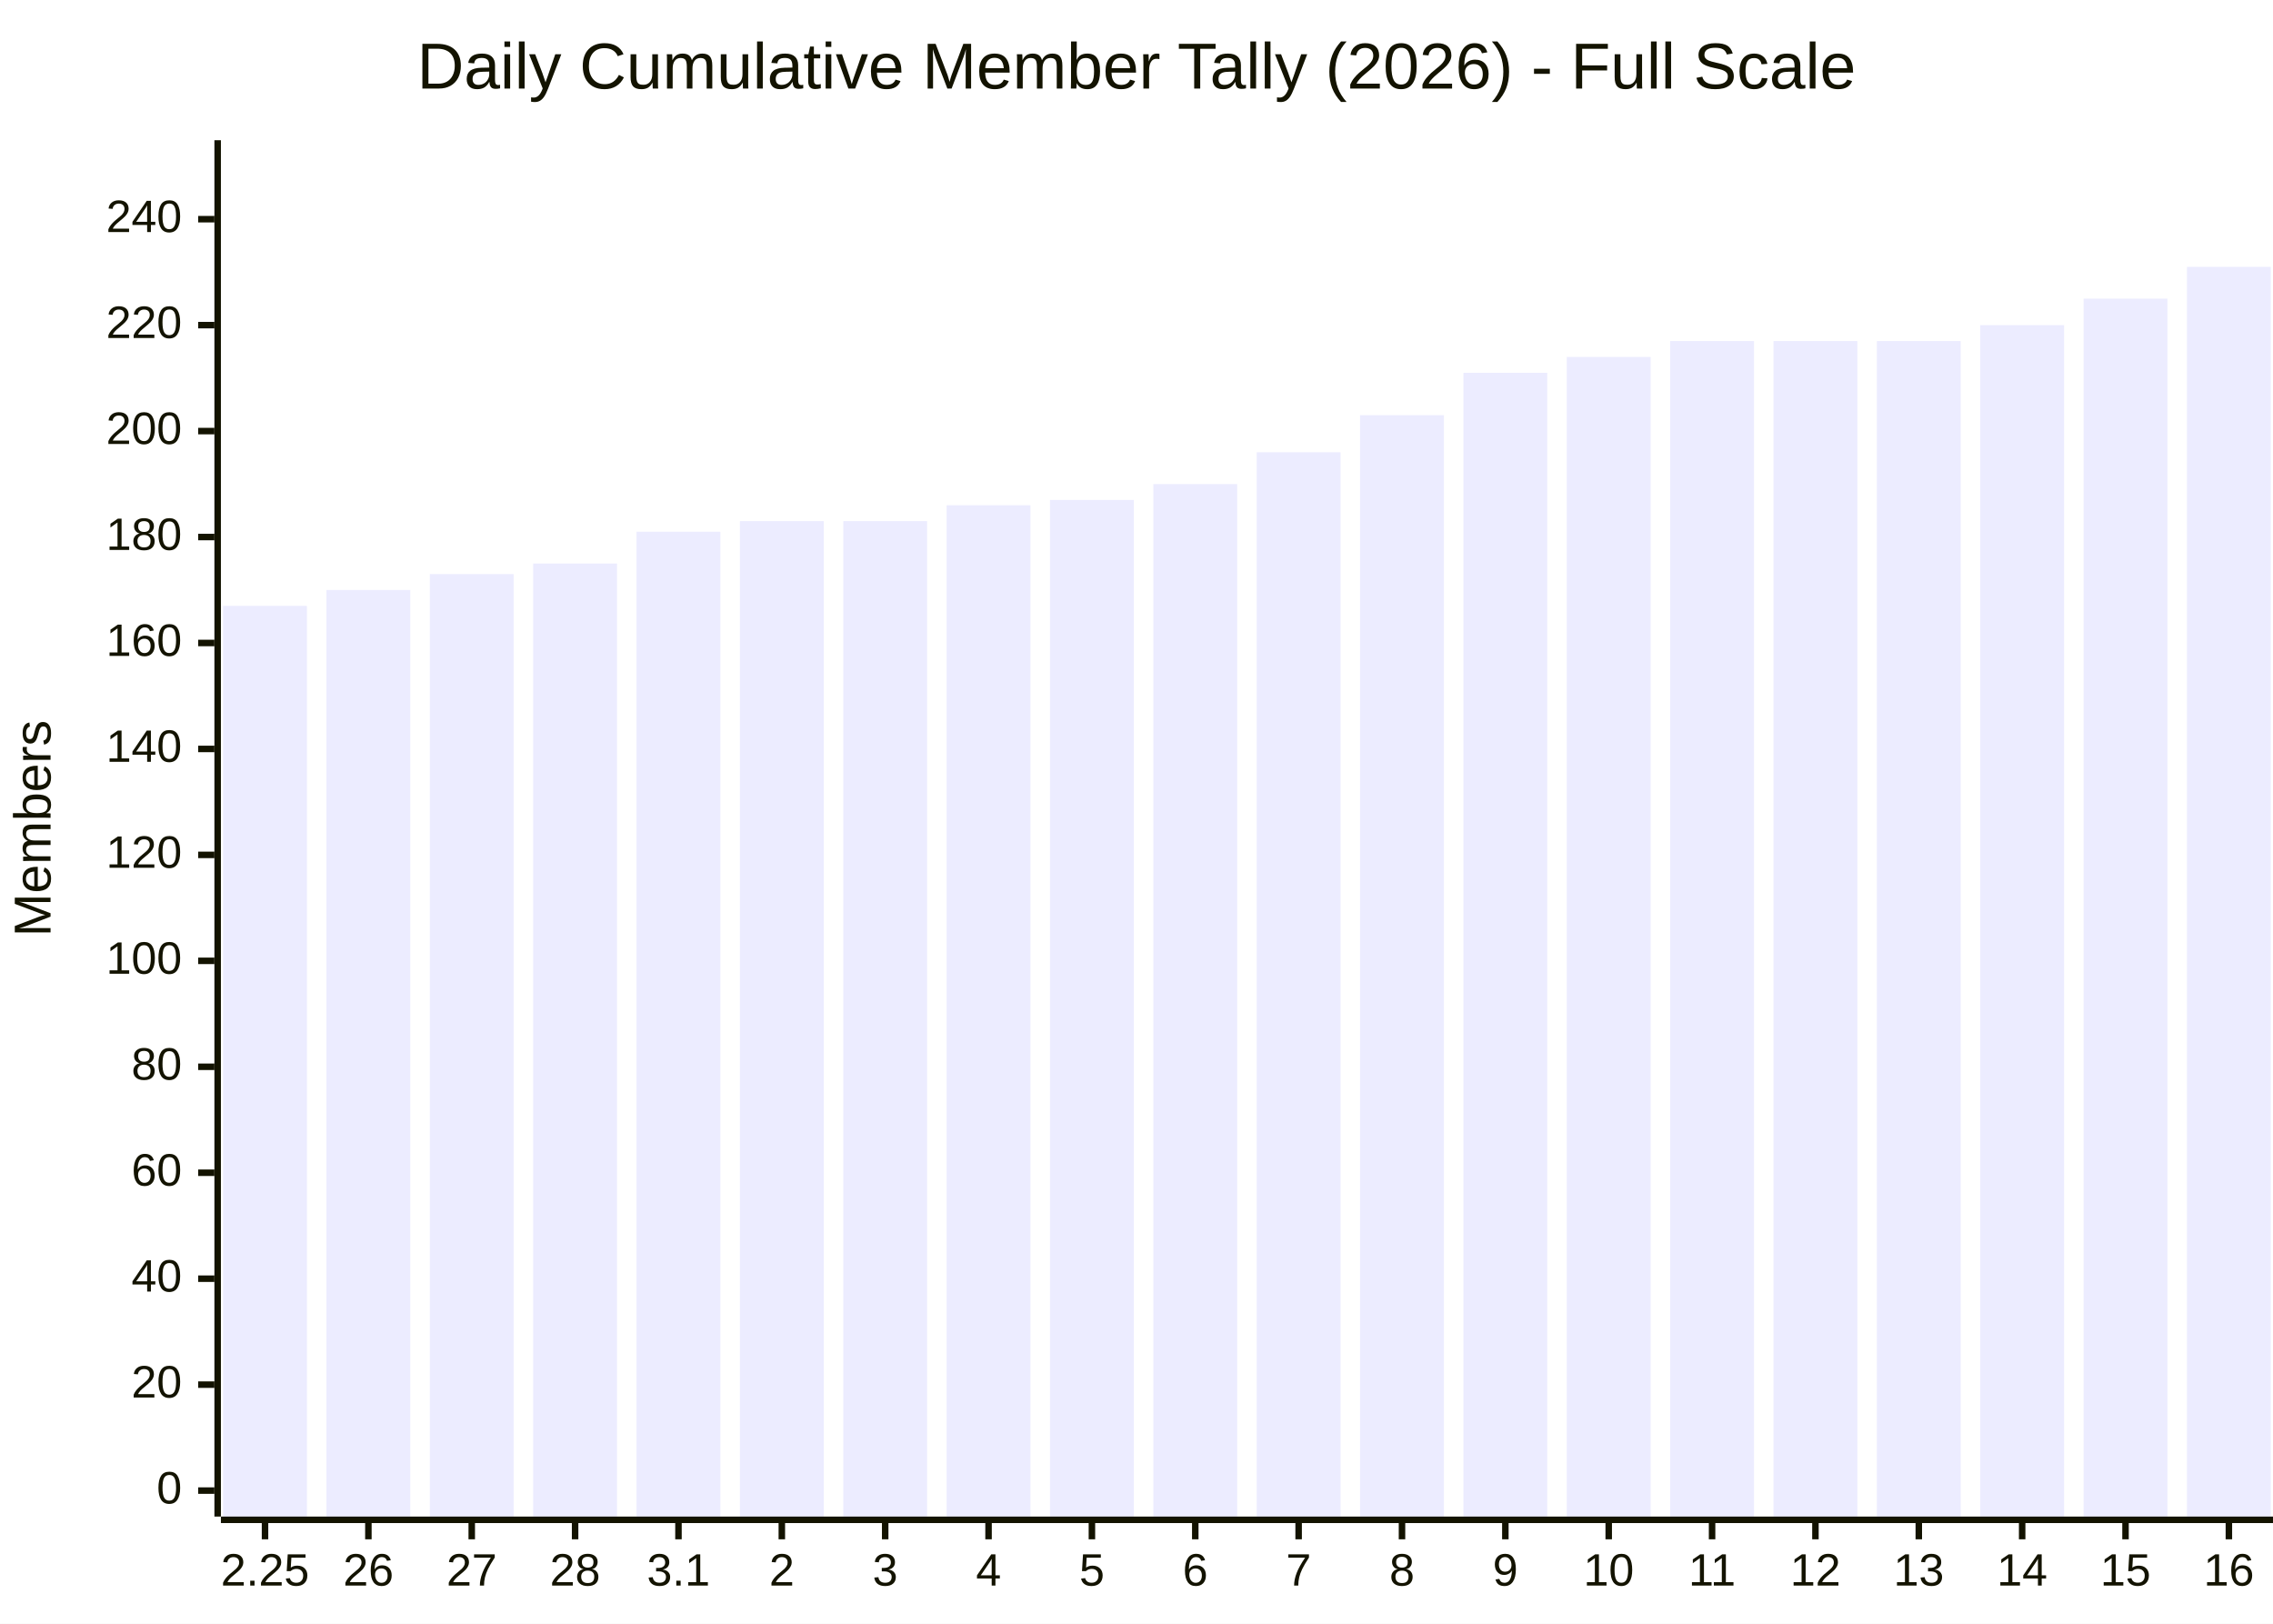
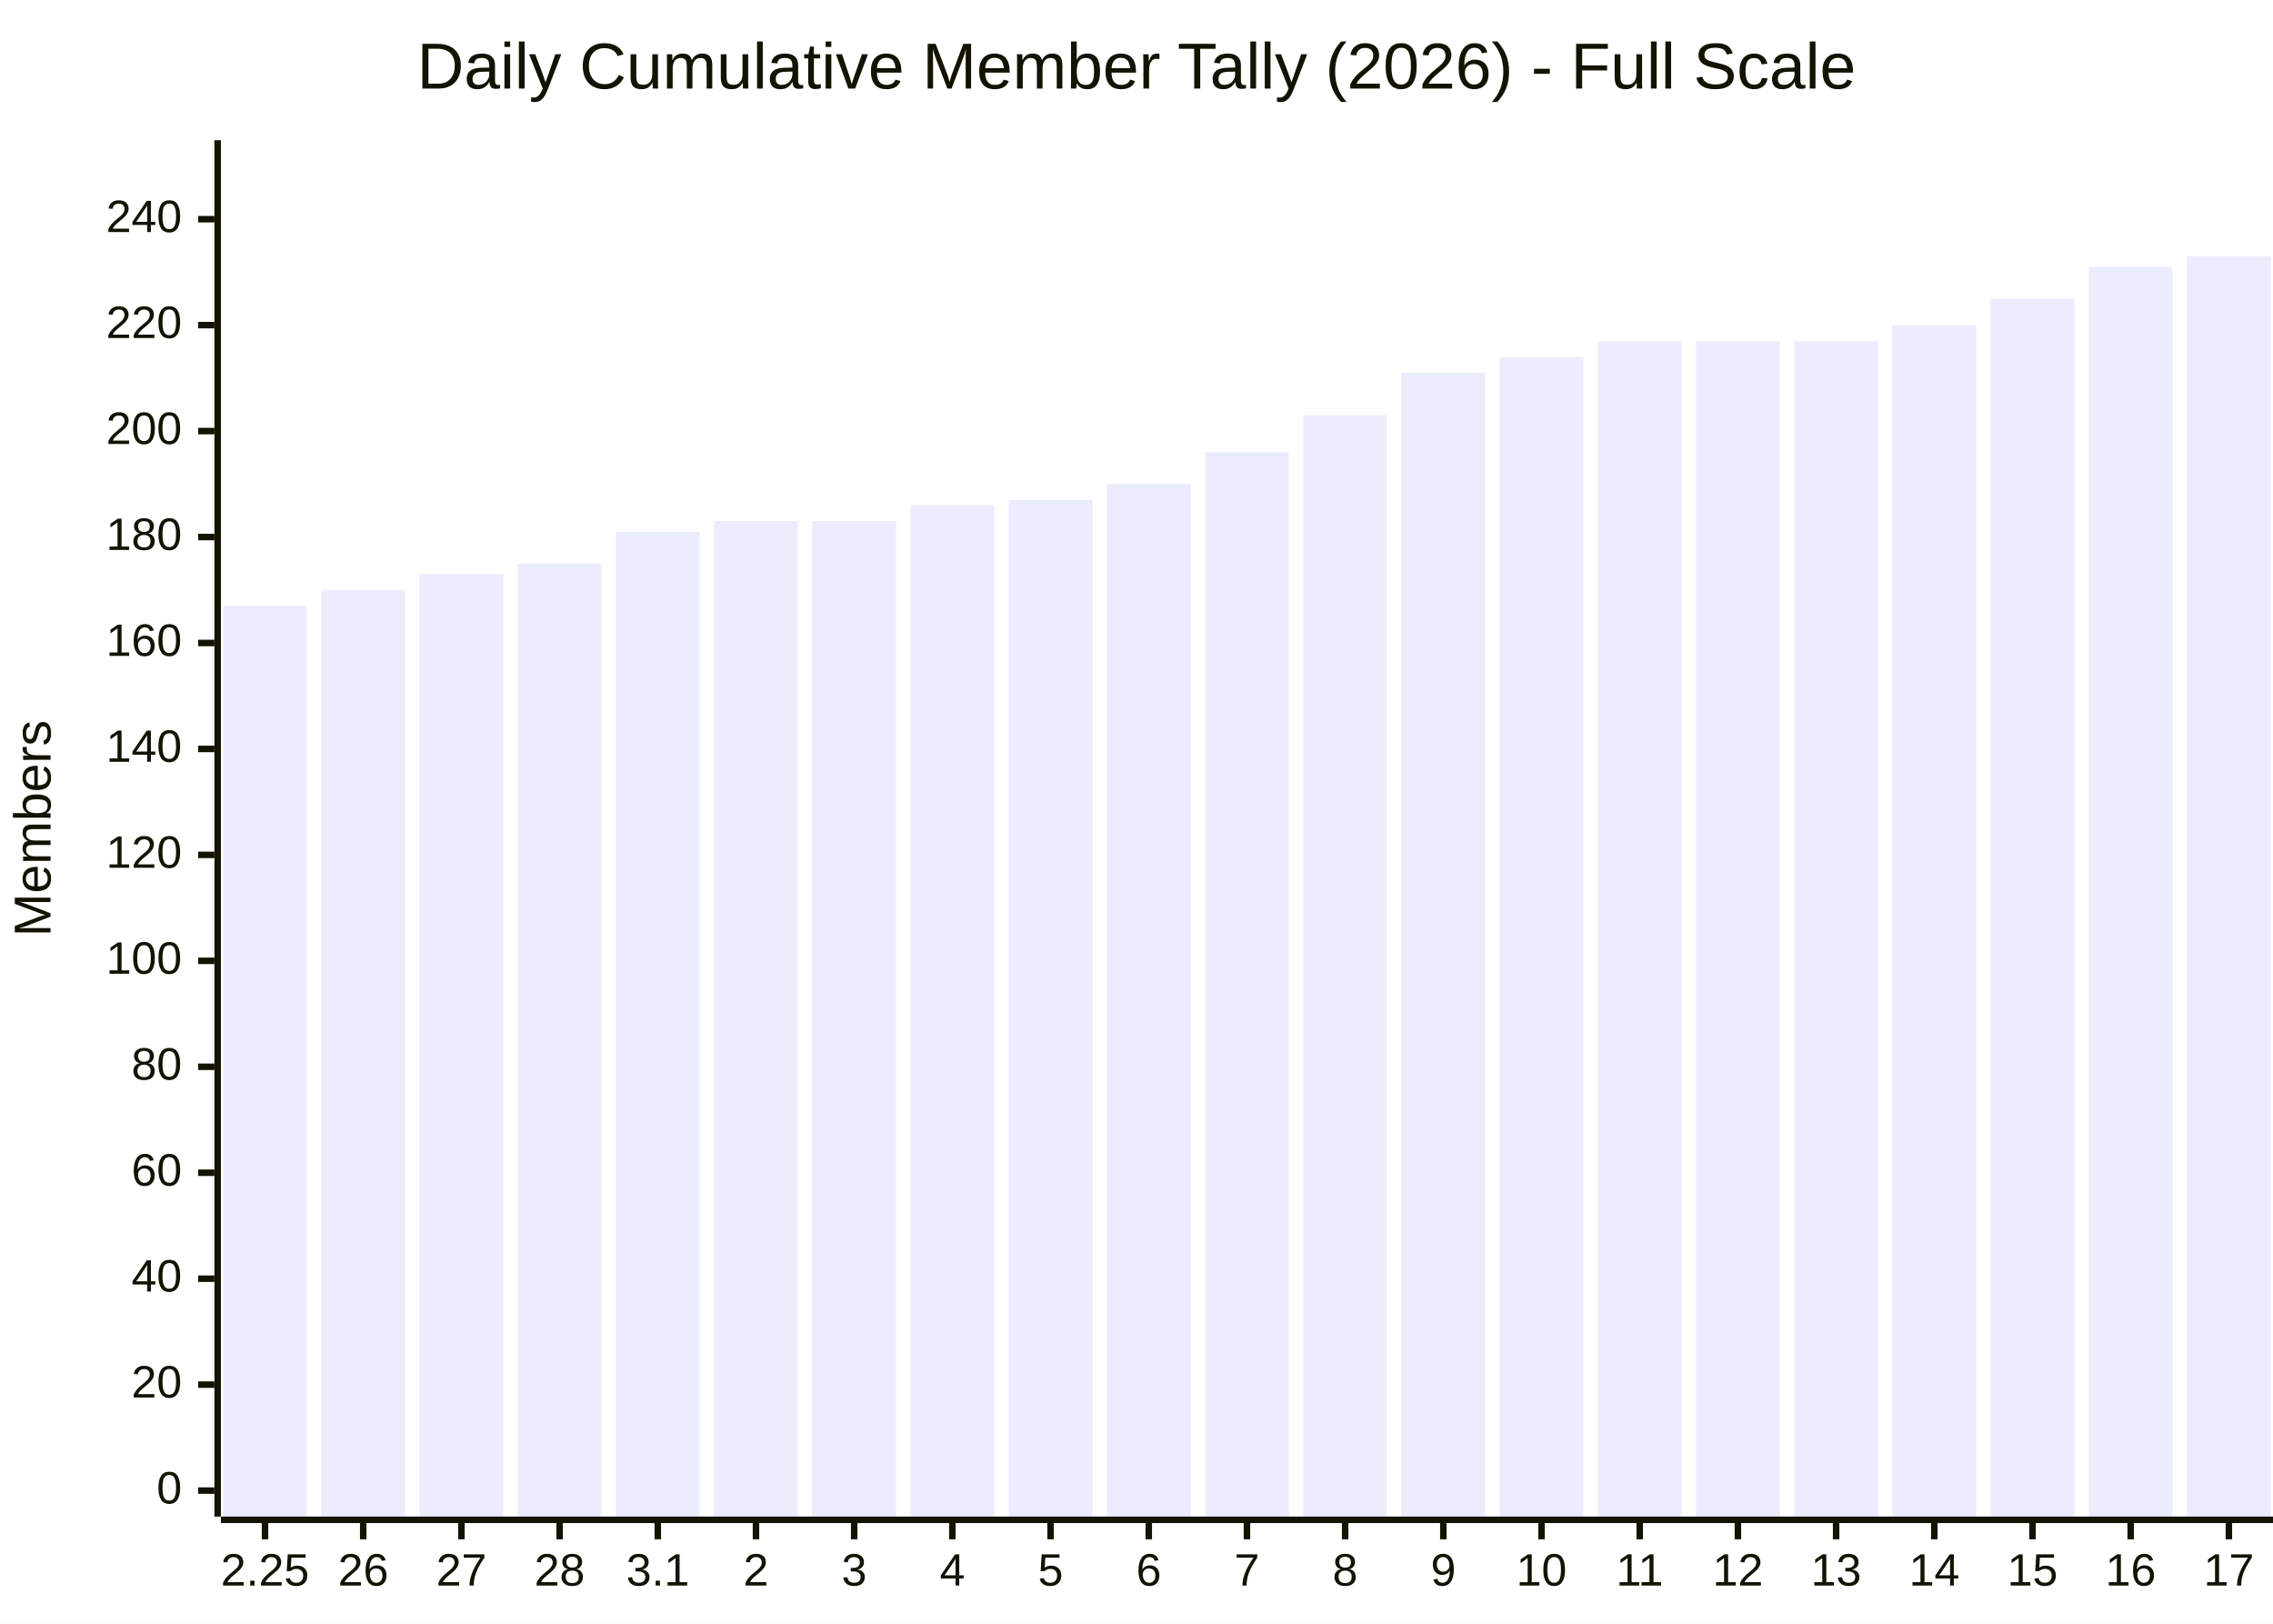
<svg xmlns="http://www.w3.org/2000/svg" id="my-svg" width="100%" style="max-width: 700px; background-color: white;" viewBox="0 0 700 500" role="graphics-document document" aria-roledescription="xychart">
  <style>#my-svg{font-family:"trebuchet ms",verdana,arial,sans-serif;font-size:16px;fill:#333;}@keyframes edge-animation-frame{from{stroke-dashoffset:0;}}@keyframes dash{to{stroke-dashoffset:0;}}#my-svg .edge-animation-slow{stroke-dasharray:9,5!important;stroke-dashoffset:900;animation:dash 50s linear infinite;stroke-linecap:round;}#my-svg .edge-animation-fast{stroke-dasharray:9,5!important;stroke-dashoffset:900;animation:dash 20s linear infinite;stroke-linecap:round;}#my-svg .error-icon{fill:#552222;}#my-svg .error-text{fill:#552222;stroke:#552222;}#my-svg .edge-thickness-normal{stroke-width:1px;}#my-svg .edge-thickness-thick{stroke-width:3.5px;}#my-svg .edge-pattern-solid{stroke-dasharray:0;}#my-svg .edge-thickness-invisible{stroke-width:0;fill:none;}#my-svg .edge-pattern-dashed{stroke-dasharray:3;}#my-svg .edge-pattern-dotted{stroke-dasharray:2;}#my-svg .marker{fill:#333333;stroke:#333333;}#my-svg .marker.cross{stroke:#333333;}#my-svg svg{font-family:"trebuchet ms",verdana,arial,sans-serif;font-size:16px;}#my-svg p{margin:0;}#my-svg :root{--mermaid-font-family:"trebuchet ms",verdana,arial,sans-serif;}</style>
  <g />
  <g class="main">
    <rect width="700" height="500" class="background" fill="white" />
    <g class="chart-title">
      <text x="0" y="0" fill="#131300" font-size="20" dominant-baseline="middle" text-anchor="middle" transform="translate(350, 21.58984) rotate(0)">Daily Cumulative Member Tally (2026) - Full Scale</text>
    </g>
    <g class="plot">
      <g class="bar-plot-0">
        <rect x="68.711" y="186.576" width="25.813" height="280.424" fill="#ECECFF" stroke="#ECECFF" stroke-width="0" />
-         <rect x="100.542" y="181.682" width="25.813" height="285.318" fill="#ECECFF" stroke="#ECECFF" stroke-width="0" />
-         <rect x="132.373" y="176.788" width="25.813" height="290.212" fill="#ECECFF" stroke="#ECECFF" stroke-width="0" />
-         <rect x="164.205" y="173.526" width="25.813" height="293.474" fill="#ECECFF" stroke="#ECECFF" stroke-width="0" />
-         <rect x="196.036" y="163.738" width="25.813" height="303.262" fill="#ECECFF" stroke="#ECECFF" stroke-width="0" />
-         <rect x="227.868" y="160.476" width="25.813" height="306.524" fill="#ECECFF" stroke="#ECECFF" stroke-width="0" />
-         <rect x="259.699" y="160.476" width="25.813" height="306.524" fill="#ECECFF" stroke="#ECECFF" stroke-width="0" />
-         <rect x="291.53" y="155.582" width="25.813" height="311.418" fill="#ECECFF" stroke="#ECECFF" stroke-width="0" />
-         <rect x="323.362" y="153.95" width="25.813" height="313.05" fill="#ECECFF" stroke="#ECECFF" stroke-width="0" />
-         <rect x="355.193" y="149.057" width="25.813" height="317.943" fill="#ECECFF" stroke="#ECECFF" stroke-width="0" />
-         <rect x="387.025" y="139.269" width="25.813" height="327.731" fill="#ECECFF" stroke="#ECECFF" stroke-width="0" />
-         <rect x="418.856" y="127.85" width="25.813" height="339.15" fill="#ECECFF" stroke="#ECECFF" stroke-width="0" />
-         <rect x="450.688" y="114.8" width="25.813" height="352.2" fill="#ECECFF" stroke="#ECECFF" stroke-width="0" />
-         <rect x="482.519" y="109.906" width="25.813" height="357.094" fill="#ECECFF" stroke="#ECECFF" stroke-width="0" />
-         <rect x="514.35" y="105.012" width="25.813" height="361.988" fill="#ECECFF" stroke="#ECECFF" stroke-width="0" />
-         <rect x="546.182" y="105.012" width="25.813" height="361.988" fill="#ECECFF" stroke="#ECECFF" stroke-width="0" />
-         <rect x="578.013" y="105.012" width="25.813" height="361.988" fill="#ECECFF" stroke="#ECECFF" stroke-width="0" />
-         <rect x="609.845" y="100.118" width="25.813" height="366.882" fill="#ECECFF" stroke="#ECECFF" stroke-width="0" />
-         <rect x="641.676" y="91.962" width="25.813" height="375.038" fill="#ECECFF" stroke="#ECECFF" stroke-width="0" />
-         <rect x="673.507" y="82.174" width="25.813" height="384.826" fill="#ECECFF" stroke="#ECECFF" stroke-width="0" />
+         <rect x="98.95" y="181.682" width="25.813" height="285.318" fill="#ECECFF" stroke="#ECECFF" stroke-width="0" />
+         <rect x="129.19" y="176.788" width="25.813" height="290.212" fill="#ECECFF" stroke="#ECECFF" stroke-width="0" />
+         <rect x="159.43" y="173.526" width="25.813" height="293.474" fill="#ECECFF" stroke="#ECECFF" stroke-width="0" />
+         <rect x="189.67" y="163.738" width="25.813" height="303.262" fill="#ECECFF" stroke="#ECECFF" stroke-width="0" />
+         <rect x="219.91" y="160.476" width="25.813" height="306.524" fill="#ECECFF" stroke="#ECECFF" stroke-width="0" />
+         <rect x="250.15" y="160.476" width="25.813" height="306.524" fill="#ECECFF" stroke="#ECECFF" stroke-width="0" />
+         <rect x="280.389" y="155.582" width="25.813" height="311.418" fill="#ECECFF" stroke="#ECECFF" stroke-width="0" />
+         <rect x="310.629" y="153.95" width="25.813" height="313.05" fill="#ECECFF" stroke="#ECECFF" stroke-width="0" />
+         <rect x="340.869" y="149.057" width="25.813" height="317.943" fill="#ECECFF" stroke="#ECECFF" stroke-width="0" />
+         <rect x="371.109" y="139.269" width="25.813" height="327.731" fill="#ECECFF" stroke="#ECECFF" stroke-width="0" />
+         <rect x="401.349" y="127.85" width="25.813" height="339.15" fill="#ECECFF" stroke="#ECECFF" stroke-width="0" />
+         <rect x="431.589" y="114.8" width="25.813" height="352.2" fill="#ECECFF" stroke="#ECECFF" stroke-width="0" />
+         <rect x="461.829" y="109.906" width="25.813" height="357.094" fill="#ECECFF" stroke="#ECECFF" stroke-width="0" />
+         <rect x="492.068" y="105.012" width="25.813" height="361.988" fill="#ECECFF" stroke="#ECECFF" stroke-width="0" />
+         <rect x="522.308" y="105.012" width="25.813" height="361.988" fill="#ECECFF" stroke="#ECECFF" stroke-width="0" />
+         <rect x="552.548" y="105.012" width="25.813" height="361.988" fill="#ECECFF" stroke="#ECECFF" stroke-width="0" />
+         <rect x="582.788" y="100.118" width="25.813" height="366.882" fill="#ECECFF" stroke="#ECECFF" stroke-width="0" />
+         <rect x="613.028" y="91.962" width="25.813" height="375.038" fill="#ECECFF" stroke="#ECECFF" stroke-width="0" />
+         <rect x="643.268" y="82.174" width="25.813" height="384.826" fill="#ECECFF" stroke="#ECECFF" stroke-width="0" />
+         <rect x="673.507" y="78.911" width="25.813" height="388.089" fill="#ECECFF" stroke="#ECECFF" stroke-width="0" />
      </g>
    </g>
    <g class="bottom-axis">
      <g class="axis-line">
        <path d="M 68.031,468 L 700,468" fill="none" stroke="#131300" stroke-width="2" />
      </g>
      <g class="label">
        <text x="0" y="0" fill="#131300" font-size="14" dominant-baseline="text-before-edge" text-anchor="middle" transform="translate(81.61719, 479) rotate(0)">2.25</text>
-         <text x="0" y="0" fill="#131300" font-size="14" dominant-baseline="text-before-edge" text-anchor="middle" transform="translate(113.4486, 479) rotate(0)">26</text>
-         <text x="0" y="0" fill="#131300" font-size="14" dominant-baseline="text-before-edge" text-anchor="middle" transform="translate(145.28, 479) rotate(0)">27</text>
-         <text x="0" y="0" fill="#131300" font-size="14" dominant-baseline="text-before-edge" text-anchor="middle" transform="translate(177.1114, 479) rotate(0)">28</text>
-         <text x="0" y="0" fill="#131300" font-size="14" dominant-baseline="text-before-edge" text-anchor="middle" transform="translate(208.9428, 479) rotate(0)">3.1</text>
-         <text x="0" y="0" fill="#131300" font-size="14" dominant-baseline="text-before-edge" text-anchor="middle" transform="translate(240.7743, 479) rotate(0)">2</text>
-         <text x="0" y="0" fill="#131300" font-size="14" dominant-baseline="text-before-edge" text-anchor="middle" transform="translate(272.6057, 479) rotate(0)">3</text>
-         <text x="0" y="0" fill="#131300" font-size="14" dominant-baseline="text-before-edge" text-anchor="middle" transform="translate(304.4371, 479) rotate(0)">4</text>
-         <text x="0" y="0" fill="#131300" font-size="14" dominant-baseline="text-before-edge" text-anchor="middle" transform="translate(336.2685, 479) rotate(0)">5</text>
-         <text x="0" y="0" fill="#131300" font-size="14" dominant-baseline="text-before-edge" text-anchor="middle" transform="translate(368.0999, 479) rotate(0)">6</text>
-         <text x="0" y="0" fill="#131300" font-size="14" dominant-baseline="text-before-edge" text-anchor="middle" transform="translate(399.9313, 479) rotate(0)">7</text>
-         <text x="0" y="0" fill="#131300" font-size="14" dominant-baseline="text-before-edge" text-anchor="middle" transform="translate(431.7627, 479) rotate(0)">8</text>
-         <text x="0" y="0" fill="#131300" font-size="14" dominant-baseline="text-before-edge" text-anchor="middle" transform="translate(463.5942, 479) rotate(0)">9</text>
-         <text x="0" y="0" fill="#131300" font-size="14" dominant-baseline="text-before-edge" text-anchor="middle" transform="translate(495.4256, 479) rotate(0)">10</text>
-         <text x="0" y="0" fill="#131300" font-size="14" dominant-baseline="text-before-edge" text-anchor="middle" transform="translate(527.257, 479) rotate(0)">11</text>
-         <text x="0" y="0" fill="#131300" font-size="14" dominant-baseline="text-before-edge" text-anchor="middle" transform="translate(559.0884, 479) rotate(0)">12</text>
-         <text x="0" y="0" fill="#131300" font-size="14" dominant-baseline="text-before-edge" text-anchor="middle" transform="translate(590.9198, 479) rotate(0)">13</text>
-         <text x="0" y="0" fill="#131300" font-size="14" dominant-baseline="text-before-edge" text-anchor="middle" transform="translate(622.7512, 479) rotate(0)">14</text>
-         <text x="0" y="0" fill="#131300" font-size="14" dominant-baseline="text-before-edge" text-anchor="middle" transform="translate(654.5826, 479) rotate(0)">15</text>
-         <text x="0" y="0" fill="#131300" font-size="14" dominant-baseline="text-before-edge" text-anchor="middle" transform="translate(686.4141, 479) rotate(0)">16</text>
+         <text x="0" y="0" fill="#131300" font-size="14" dominant-baseline="text-before-edge" text-anchor="middle" transform="translate(111.857, 479) rotate(0)">26</text>
+         <text x="0" y="0" fill="#131300" font-size="14" dominant-baseline="text-before-edge" text-anchor="middle" transform="translate(142.0969, 479) rotate(0)">27</text>
+         <text x="0" y="0" fill="#131300" font-size="14" dominant-baseline="text-before-edge" text-anchor="middle" transform="translate(172.3367, 479) rotate(0)">28</text>
+         <text x="0" y="0" fill="#131300" font-size="14" dominant-baseline="text-before-edge" text-anchor="middle" transform="translate(202.5766, 479) rotate(0)">3.1</text>
+         <text x="0" y="0" fill="#131300" font-size="14" dominant-baseline="text-before-edge" text-anchor="middle" transform="translate(232.8164, 479) rotate(0)">2</text>
+         <text x="0" y="0" fill="#131300" font-size="14" dominant-baseline="text-before-edge" text-anchor="middle" transform="translate(263.0563, 479) rotate(0)">3</text>
+         <text x="0" y="0" fill="#131300" font-size="14" dominant-baseline="text-before-edge" text-anchor="middle" transform="translate(293.2961, 479) rotate(0)">4</text>
+         <text x="0" y="0" fill="#131300" font-size="14" dominant-baseline="text-before-edge" text-anchor="middle" transform="translate(323.5359, 479) rotate(0)">5</text>
+         <text x="0" y="0" fill="#131300" font-size="14" dominant-baseline="text-before-edge" text-anchor="middle" transform="translate(353.7758, 479) rotate(0)">6</text>
+         <text x="0" y="0" fill="#131300" font-size="14" dominant-baseline="text-before-edge" text-anchor="middle" transform="translate(384.0156, 479) rotate(0)">7</text>
+         <text x="0" y="0" fill="#131300" font-size="14" dominant-baseline="text-before-edge" text-anchor="middle" transform="translate(414.2555, 479) rotate(0)">8</text>
+         <text x="0" y="0" fill="#131300" font-size="14" dominant-baseline="text-before-edge" text-anchor="middle" transform="translate(444.4953, 479) rotate(0)">9</text>
+         <text x="0" y="0" fill="#131300" font-size="14" dominant-baseline="text-before-edge" text-anchor="middle" transform="translate(474.7352, 479) rotate(0)">10</text>
+         <text x="0" y="0" fill="#131300" font-size="14" dominant-baseline="text-before-edge" text-anchor="middle" transform="translate(504.975, 479) rotate(0)">11</text>
+         <text x="0" y="0" fill="#131300" font-size="14" dominant-baseline="text-before-edge" text-anchor="middle" transform="translate(535.2148, 479) rotate(0)">12</text>
+         <text x="0" y="0" fill="#131300" font-size="14" dominant-baseline="text-before-edge" text-anchor="middle" transform="translate(565.4547, 479) rotate(0)">13</text>
+         <text x="0" y="0" fill="#131300" font-size="14" dominant-baseline="text-before-edge" text-anchor="middle" transform="translate(595.6945, 479) rotate(0)">14</text>
+         <text x="0" y="0" fill="#131300" font-size="14" dominant-baseline="text-before-edge" text-anchor="middle" transform="translate(625.9344, 479) rotate(0)">15</text>
+         <text x="0" y="0" fill="#131300" font-size="14" dominant-baseline="text-before-edge" text-anchor="middle" transform="translate(656.1742, 479) rotate(0)">16</text>
+         <text x="0" y="0" fill="#131300" font-size="14" dominant-baseline="text-before-edge" text-anchor="middle" transform="translate(686.4141, 479) rotate(0)">17</text>
      </g>
      <g class="ticks">
        <path d="M 81.617,469 L 81.617,474" fill="none" stroke="#131300" stroke-width="2" />
-         <path d="M 113.449,469 L 113.449,474" fill="none" stroke="#131300" stroke-width="2" />
-         <path d="M 145.28,469 L 145.28,474" fill="none" stroke="#131300" stroke-width="2" />
-         <path d="M 177.111,469 L 177.111,474" fill="none" stroke="#131300" stroke-width="2" />
-         <path d="M 208.943,469 L 208.943,474" fill="none" stroke="#131300" stroke-width="2" />
-         <path d="M 240.774,469 L 240.774,474" fill="none" stroke="#131300" stroke-width="2" />
-         <path d="M 272.606,469 L 272.606,474" fill="none" stroke="#131300" stroke-width="2" />
-         <path d="M 304.437,469 L 304.437,474" fill="none" stroke="#131300" stroke-width="2" />
-         <path d="M 336.269,469 L 336.269,474" fill="none" stroke="#131300" stroke-width="2" />
-         <path d="M 368.1,469 L 368.1,474" fill="none" stroke="#131300" stroke-width="2" />
-         <path d="M 399.931,469 L 399.931,474" fill="none" stroke="#131300" stroke-width="2" />
-         <path d="M 431.763,469 L 431.763,474" fill="none" stroke="#131300" stroke-width="2" />
-         <path d="M 463.594,469 L 463.594,474" fill="none" stroke="#131300" stroke-width="2" />
-         <path d="M 495.426,469 L 495.426,474" fill="none" stroke="#131300" stroke-width="2" />
-         <path d="M 527.257,469 L 527.257,474" fill="none" stroke="#131300" stroke-width="2" />
-         <path d="M 559.088,469 L 559.088,474" fill="none" stroke="#131300" stroke-width="2" />
-         <path d="M 590.92,469 L 590.92,474" fill="none" stroke="#131300" stroke-width="2" />
-         <path d="M 622.751,469 L 622.751,474" fill="none" stroke="#131300" stroke-width="2" />
-         <path d="M 654.583,469 L 654.583,474" fill="none" stroke="#131300" stroke-width="2" />
+         <path d="M 111.857,469 L 111.857,474" fill="none" stroke="#131300" stroke-width="2" />
+         <path d="M 142.097,469 L 142.097,474" fill="none" stroke="#131300" stroke-width="2" />
+         <path d="M 172.337,469 L 172.337,474" fill="none" stroke="#131300" stroke-width="2" />
+         <path d="M 202.577,469 L 202.577,474" fill="none" stroke="#131300" stroke-width="2" />
+         <path d="M 232.816,469 L 232.816,474" fill="none" stroke="#131300" stroke-width="2" />
+         <path d="M 263.056,469 L 263.056,474" fill="none" stroke="#131300" stroke-width="2" />
+         <path d="M 293.296,469 L 293.296,474" fill="none" stroke="#131300" stroke-width="2" />
+         <path d="M 323.536,469 L 323.536,474" fill="none" stroke="#131300" stroke-width="2" />
+         <path d="M 353.776,469 L 353.776,474" fill="none" stroke="#131300" stroke-width="2" />
+         <path d="M 384.016,469 L 384.016,474" fill="none" stroke="#131300" stroke-width="2" />
+         <path d="M 414.255,469 L 414.255,474" fill="none" stroke="#131300" stroke-width="2" />
+         <path d="M 444.495,469 L 444.495,474" fill="none" stroke="#131300" stroke-width="2" />
+         <path d="M 474.735,469 L 474.735,474" fill="none" stroke="#131300" stroke-width="2" />
+         <path d="M 504.975,469 L 504.975,474" fill="none" stroke="#131300" stroke-width="2" />
+         <path d="M 535.215,469 L 535.215,474" fill="none" stroke="#131300" stroke-width="2" />
+         <path d="M 565.455,469 L 565.455,474" fill="none" stroke="#131300" stroke-width="2" />
+         <path d="M 595.695,469 L 595.695,474" fill="none" stroke="#131300" stroke-width="2" />
+         <path d="M 625.934,469 L 625.934,474" fill="none" stroke="#131300" stroke-width="2" />
+         <path d="M 656.174,469 L 656.174,474" fill="none" stroke="#131300" stroke-width="2" />
        <path d="M 686.414,469 L 686.414,474" fill="none" stroke="#131300" stroke-width="2" />
      </g>
    </g>
    <g class="left-axis">
      <g class="axisl-line">
        <path d="M 67.031,43.18 L 67.031,467" fill="none" stroke="#131300" stroke-width="2" />
      </g>
      <g class="label">
        <text x="0" y="0" fill="#131300" font-size="14" dominant-baseline="middle" text-anchor="end" transform="translate(56.03125, 67.4925) rotate(0)">240</text>
        <text x="0" y="0" fill="#131300" font-size="14" dominant-baseline="middle" text-anchor="end" transform="translate(56.03125, 100.1181) rotate(0)">220</text>
        <text x="0" y="0" fill="#131300" font-size="14" dominant-baseline="middle" text-anchor="end" transform="translate(56.03125, 132.7437) rotate(0)">200</text>
        <text x="0" y="0" fill="#131300" font-size="14" dominant-baseline="middle" text-anchor="end" transform="translate(56.03125, 165.3694) rotate(0)">180</text>
        <text x="0" y="0" fill="#131300" font-size="14" dominant-baseline="middle" text-anchor="end" transform="translate(56.03125, 197.995) rotate(0)">160</text>
        <text x="0" y="0" fill="#131300" font-size="14" dominant-baseline="middle" text-anchor="end" transform="translate(56.03125, 230.6206) rotate(0)">140</text>
        <text x="0" y="0" fill="#131300" font-size="14" dominant-baseline="middle" text-anchor="end" transform="translate(56.03125, 263.2463) rotate(0)">120</text>
        <text x="0" y="0" fill="#131300" font-size="14" dominant-baseline="middle" text-anchor="end" transform="translate(56.03125, 295.8719) rotate(0)">100</text>
        <text x="0" y="0" fill="#131300" font-size="14" dominant-baseline="middle" text-anchor="end" transform="translate(56.03125, 328.4975) rotate(0)">80</text>
        <text x="0" y="0" fill="#131300" font-size="14" dominant-baseline="middle" text-anchor="end" transform="translate(56.03125, 361.1231) rotate(0)">60</text>
        <text x="0" y="0" fill="#131300" font-size="14" dominant-baseline="middle" text-anchor="end" transform="translate(56.03125, 393.7488) rotate(0)">40</text>
        <text x="0" y="0" fill="#131300" font-size="14" dominant-baseline="middle" text-anchor="end" transform="translate(56.03125, 426.3744) rotate(0)">20</text>
        <text x="0" y="0" fill="#131300" font-size="14" dominant-baseline="middle" text-anchor="end" transform="translate(56.03125, 459) rotate(0)">0</text>
      </g>
      <g class="ticks">
        <path d="M 66.031,67.493 L 61.031,67.493" fill="none" stroke="#131300" stroke-width="2" />
        <path d="M 66.031,100.118 L 61.031,100.118" fill="none" stroke="#131300" stroke-width="2" />
        <path d="M 66.031,132.744 L 61.031,132.744" fill="none" stroke="#131300" stroke-width="2" />
        <path d="M 66.031,165.369 L 61.031,165.369" fill="none" stroke="#131300" stroke-width="2" />
        <path d="M 66.031,197.995 L 61.031,197.995" fill="none" stroke="#131300" stroke-width="2" />
        <path d="M 66.031,230.621 L 61.031,230.621" fill="none" stroke="#131300" stroke-width="2" />
        <path d="M 66.031,263.246 L 61.031,263.246" fill="none" stroke="#131300" stroke-width="2" />
        <path d="M 66.031,295.872 L 61.031,295.872" fill="none" stroke="#131300" stroke-width="2" />
        <path d="M 66.031,328.497 L 61.031,328.497" fill="none" stroke="#131300" stroke-width="2" />
        <path d="M 66.031,361.123 L 61.031,361.123" fill="none" stroke="#131300" stroke-width="2" />
        <path d="M 66.031,393.749 L 61.031,393.749" fill="none" stroke="#131300" stroke-width="2" />
        <path d="M 66.031,426.374 L 61.031,426.374" fill="none" stroke="#131300" stroke-width="2" />
        <path d="M 66.031,459 L 61.031,459" fill="none" stroke="#131300" stroke-width="2" />
      </g>
      <g class="title">
        <text x="0" y="0" fill="#131300" font-size="16" dominant-baseline="text-before-edge" text-anchor="middle" transform="translate(5, 255.0898) rotate(270)">Members</text>
      </g>
    </g>
  </g>
  <g class="mermaid-tmp-group" />
</svg>
